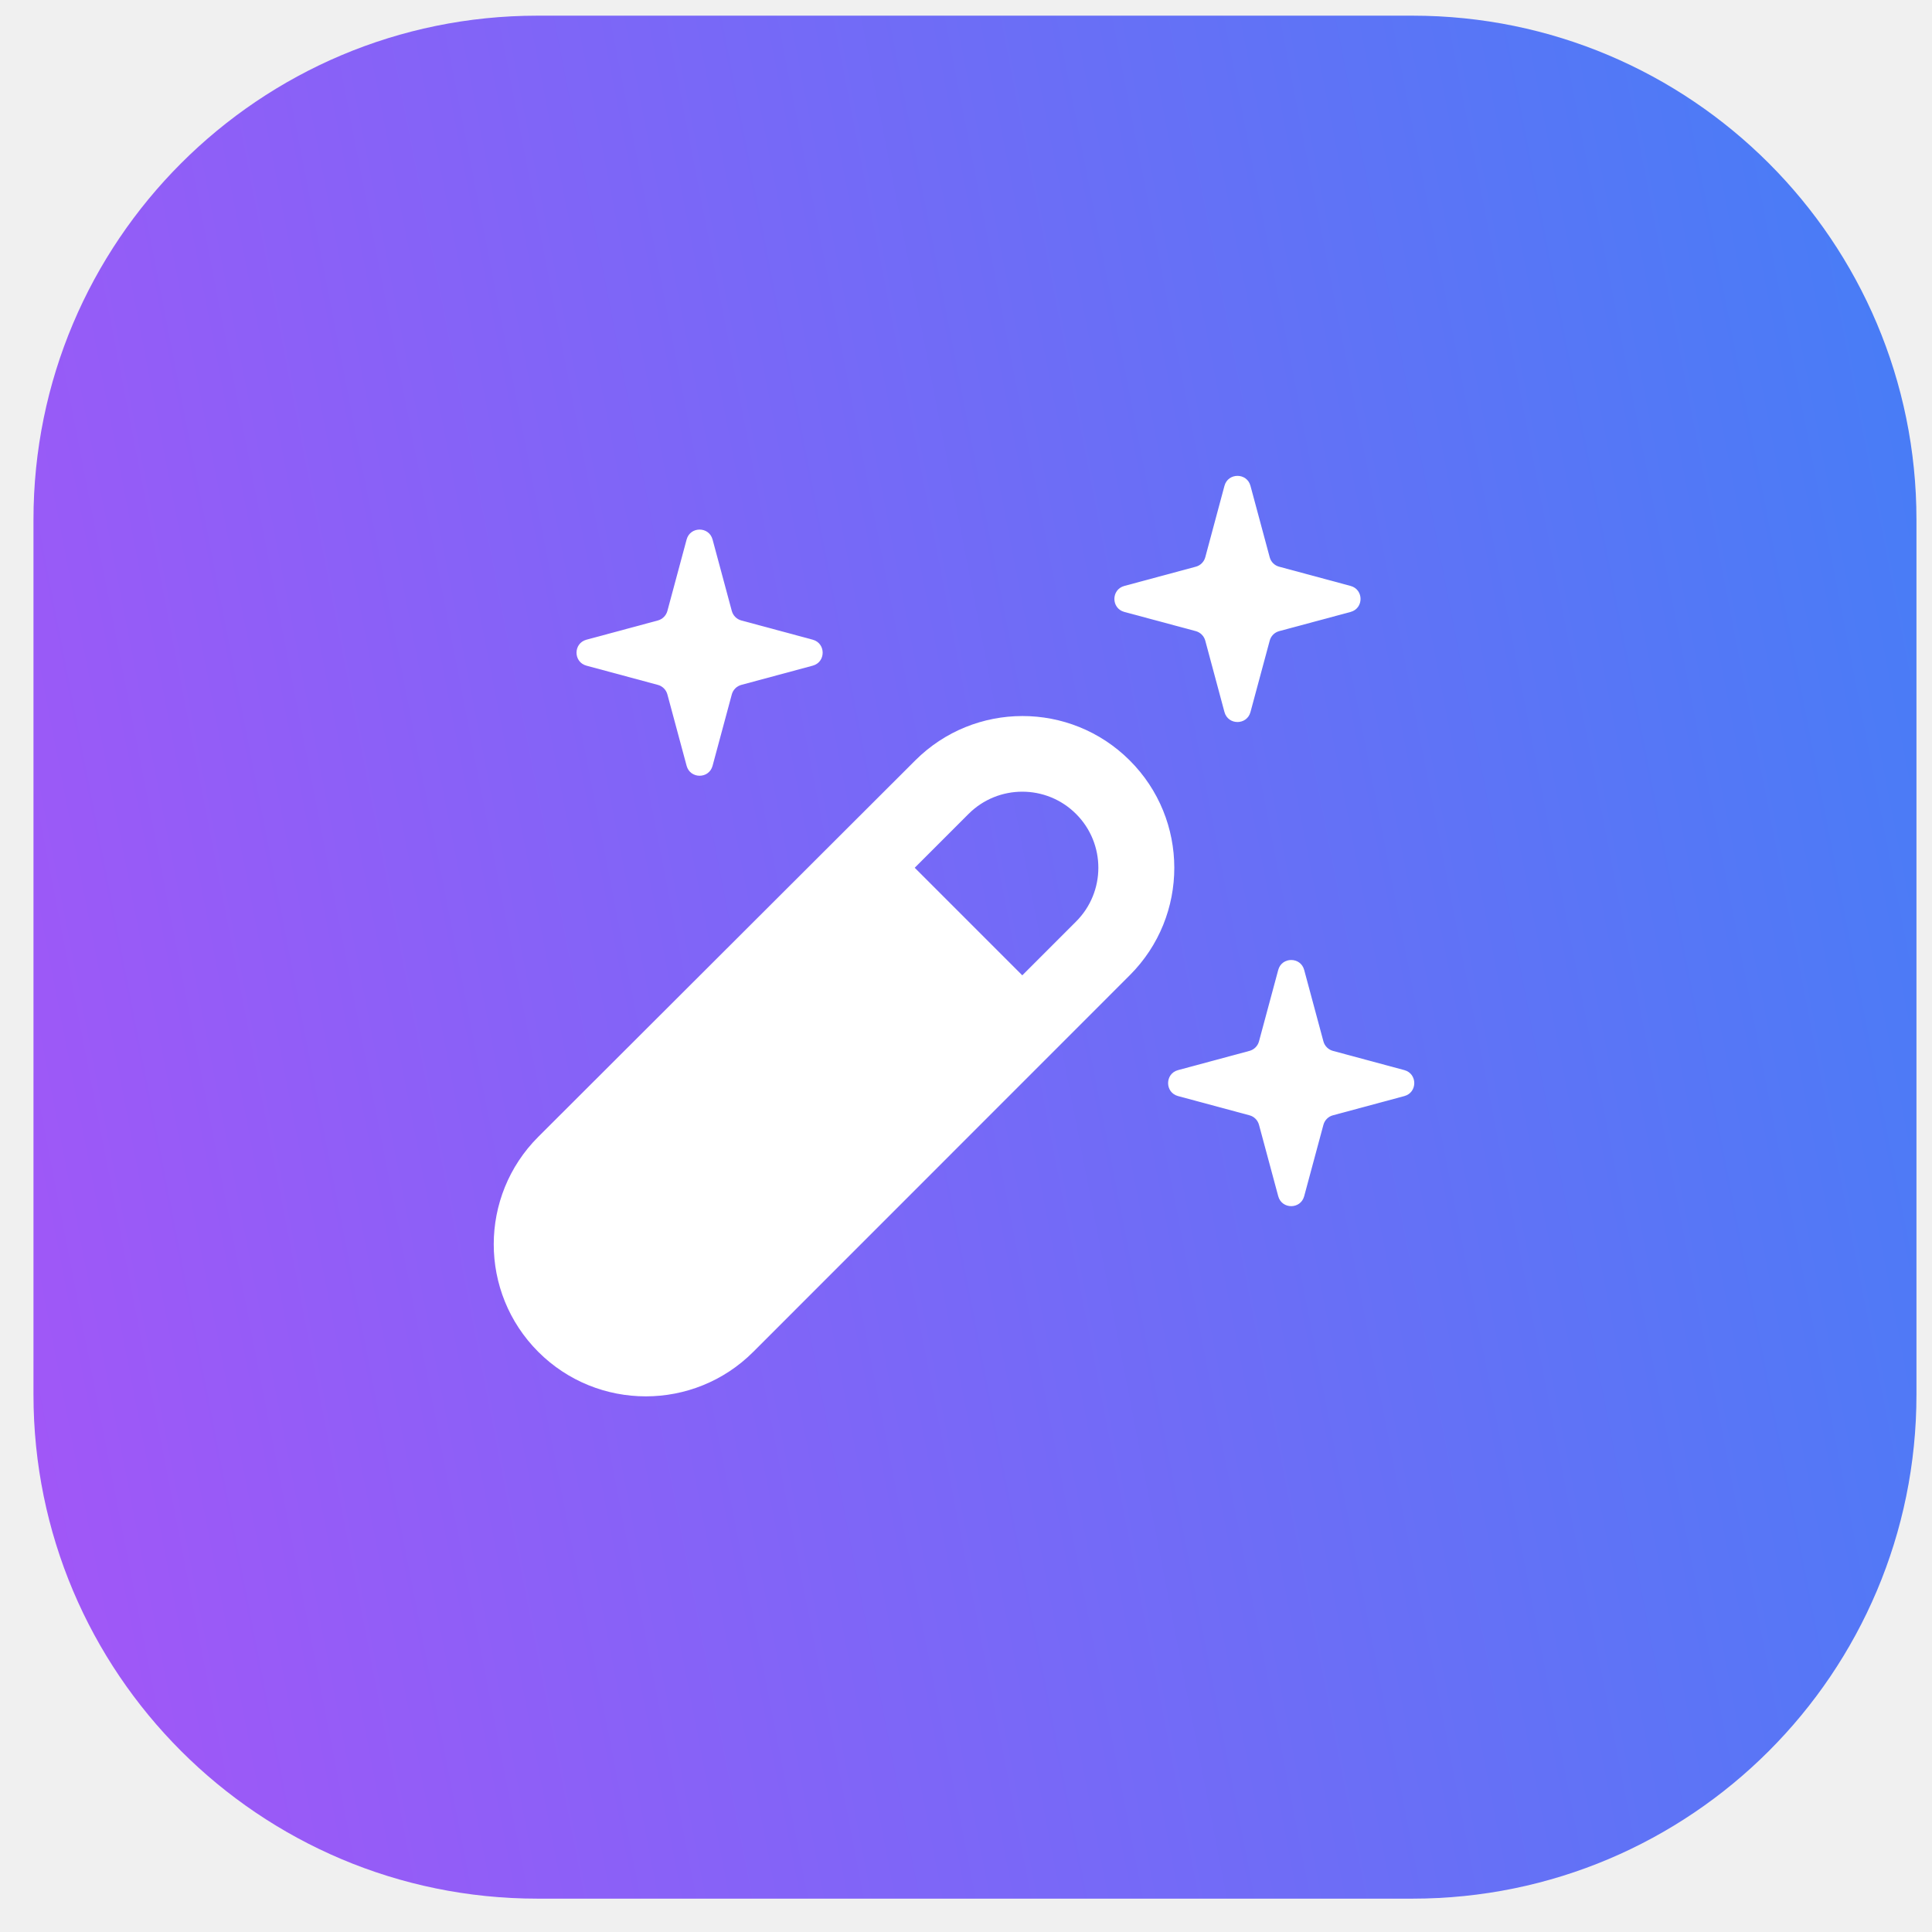
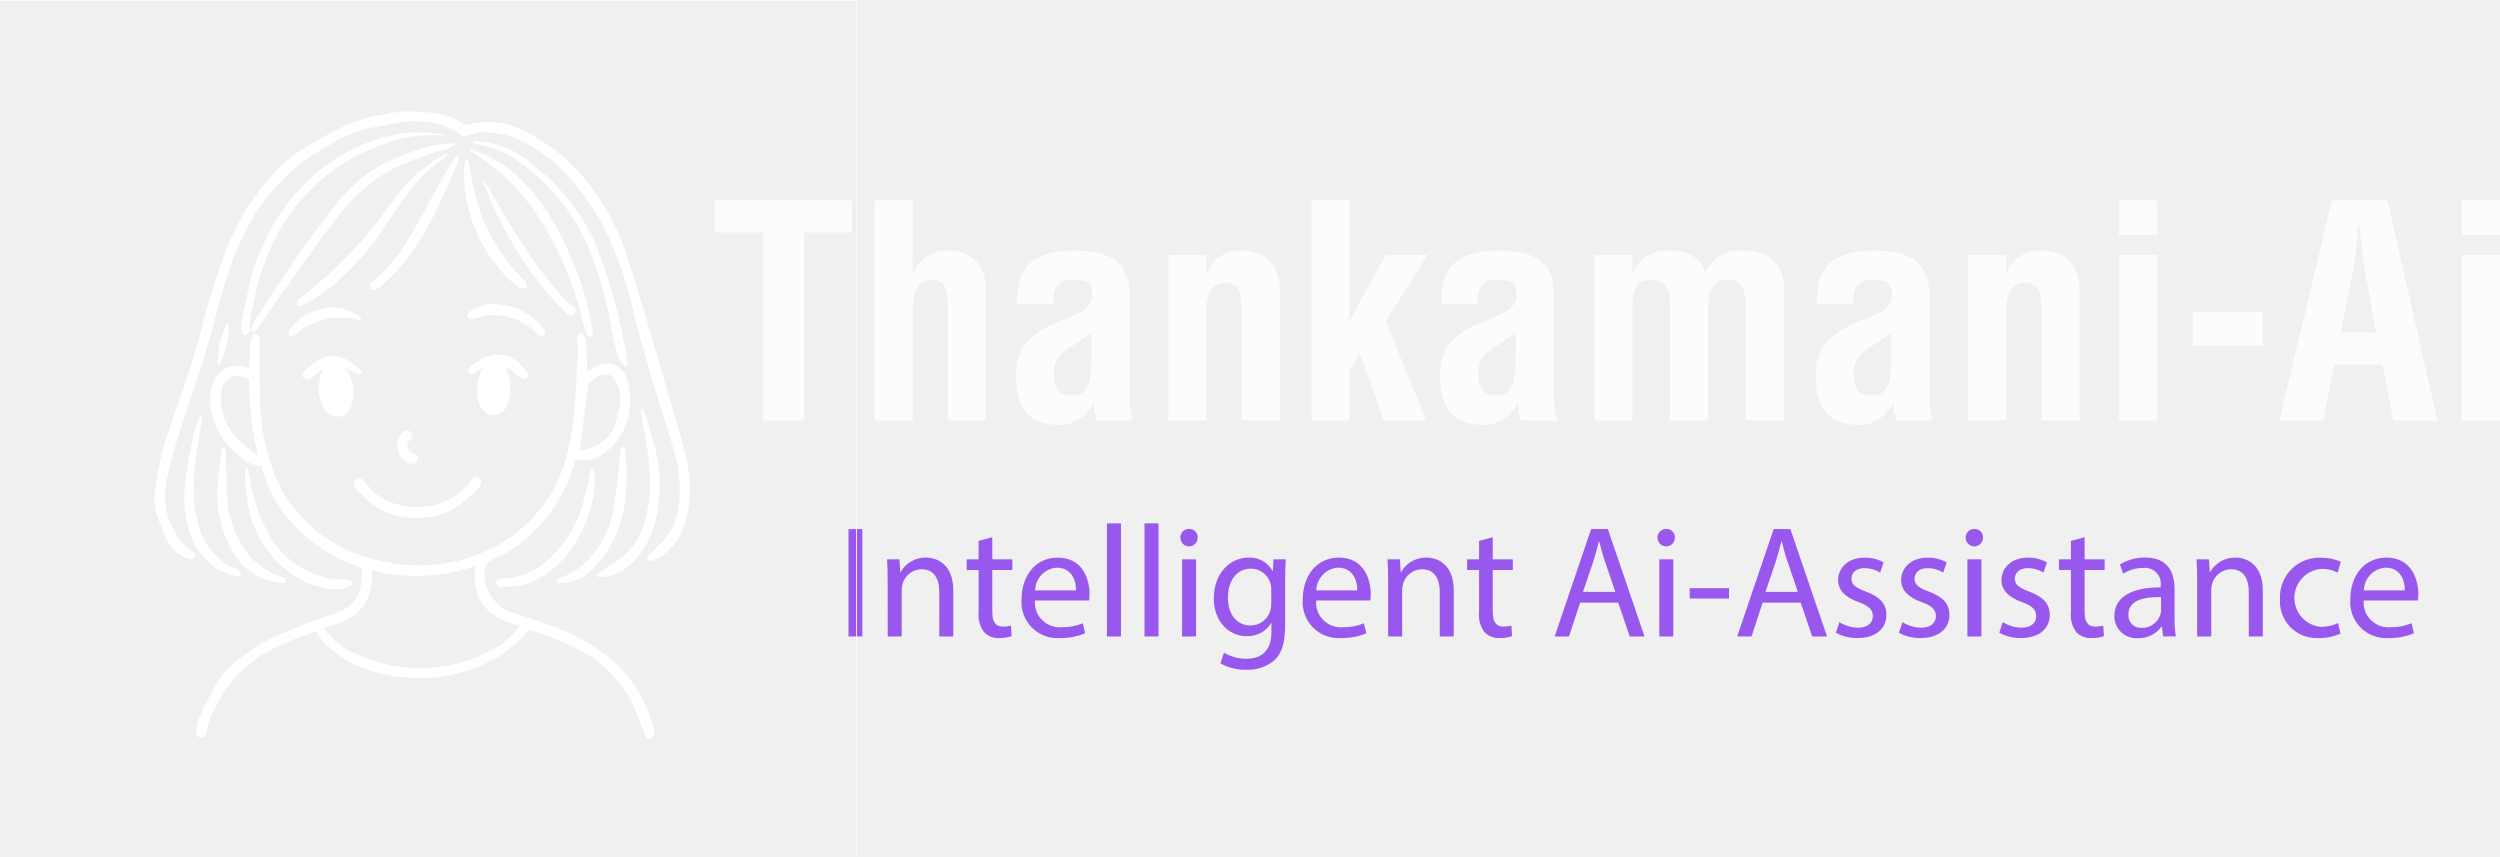
- <svg xmlns="http://www.w3.org/2000/svg" width="46" height="46" viewBox="0 0 46 46" fill="none">
-   <rect x="0.797" y="0.373" width="44.833" height="44.833" rx="12" fill="url(#paint0_linear_8908_4950)" />
-   <path fill-rule="evenodd" clip-rule="evenodd" d="M17.936 32.186L26.901 23.218C28.315 21.804 28.312 19.511 26.894 18.101C25.482 16.696 23.201 16.698 21.792 18.105L12.818 27.065C11.402 28.478 11.402 30.772 12.816 32.187C14.23 33.6 16.523 33.6 17.936 32.186ZM21.779 20.661L24.34 23.222L25.621 21.941C26.328 21.234 26.328 20.087 25.621 19.38C24.914 18.673 23.767 18.673 23.06 19.38L21.779 20.661Z" fill="white" />
-   <path d="M16.348 12.846C16.433 12.53 16.881 12.53 16.966 12.846L17.424 14.547C17.454 14.657 17.54 14.743 17.65 14.773L19.351 15.231C19.666 15.316 19.666 15.764 19.351 15.849L17.65 16.307C17.54 16.337 17.454 16.423 17.424 16.533L16.966 18.233C16.881 18.549 16.433 18.549 16.348 18.233L15.89 16.533C15.86 16.423 15.774 16.337 15.664 16.307L13.963 15.849C13.648 15.764 13.648 15.316 13.963 15.231L15.664 14.773C15.774 14.743 15.86 14.657 15.89 14.547L16.348 12.846Z" fill="white" />
-   <path d="M29.154 11.567C29.24 11.251 29.688 11.251 29.773 11.567L30.231 13.268C30.26 13.378 30.346 13.464 30.457 13.493L32.157 13.951C32.473 14.036 32.473 14.485 32.157 14.57L30.457 15.027C30.346 15.057 30.26 15.143 30.231 15.254L29.773 16.954C29.688 17.27 29.24 17.27 29.154 16.954L28.697 15.254C28.667 15.143 28.581 15.057 28.471 15.027L26.77 14.57C26.454 14.485 26.454 14.036 26.77 13.951L28.471 13.493C28.581 13.464 28.667 13.378 28.697 13.268L29.154 11.567Z" fill="white" />
-   <path d="M30.434 23.094C30.519 22.778 30.967 22.778 31.052 23.094L31.51 24.795C31.54 24.905 31.626 24.991 31.736 25.021L33.437 25.479C33.752 25.564 33.752 26.012 33.437 26.097L31.736 26.555C31.626 26.584 31.54 26.671 31.51 26.781L31.052 28.481C30.967 28.797 30.519 28.797 30.434 28.481L29.976 26.781C29.946 26.671 29.86 26.584 29.75 26.555L28.049 26.097C27.733 26.012 27.733 25.564 28.049 25.479L29.75 25.021C29.86 24.991 29.946 24.905 29.976 24.795L30.434 23.094Z" fill="white" />
-   <defs>
-     <linearGradient id="paint0_linear_8908_4950" x1="51.607" y1="16.812" x2="-2.192" y2="27.273" gradientUnits="userSpaceOnUse">
-       <stop stop-color="#4080F6" />
-       <stop offset="1" stop-color="#A356F7" />
-     </linearGradient>
-   </defs>
+ <svg xmlns="http://www.w3.org/2000/svg" id="Layer_1" data-name="Layer 1" viewBox="0 0 306.304 105">
+   <path d="M108.658,74.826V87.979h-1.7V74.826Z" transform="translate(-3 -10)" style="fill:#9958ed" />
+   <path d="M111.759,81.09c0-.975-.02-1.776-.078-2.556H113.2l.1,1.561h.039a3.475,3.475,0,0,1,3.123-1.776c1.308,0,3.337.781,3.337,4.02v5.64h-1.717V82.535c0-1.523-.566-2.791-2.186-2.791a2.44,2.44,0,0,0-2.3,1.756,2.475,2.475,0,0,0-.117.8v5.679h-1.717Z" transform="translate(-3 -10)" style="fill:#9958ed" />
+   <path d="M124.577,75.821v2.713h2.459v1.307h-2.459v5.094c0,1.171.332,1.835,1.288,1.835a3.785,3.785,0,0,0,1-.118l.078,1.288a4.19,4.19,0,0,1-1.522.235,2.382,2.382,0,0,1-1.854-.722,3.5,3.5,0,0,1-.664-2.459V79.841h-1.463V78.534H122.9V76.27Z" transform="translate(-3 -10)" style="fill:#9958ed" />
+   <path d="M129.805,83.569a3.027,3.027,0,0,0,3.24,3.279,6.215,6.215,0,0,0,2.615-.488l.293,1.229a7.655,7.655,0,0,1-3.142.586,4.387,4.387,0,0,1-4.645-4.762c0-2.85,1.678-5.094,4.43-5.094,3.084,0,3.9,2.713,3.9,4.45a6.614,6.614,0,0,1-.058.8Zm5.035-1.23c.02-1.092-.448-2.79-2.381-2.79a2.846,2.846,0,0,0-2.634,2.79Z" transform="translate(-3 -10)" style="fill:#9958ed" />
+   <path d="M138.623,74.123h1.717V87.979h-1.717Z" transform="translate(-3 -10)" style="fill:#9958ed" />
+   <path d="M143.227,74.123h1.717V87.979h-1.717Z" transform="translate(-3 -10)" style="fill:#9958ed" />
+   <path d="M149.744,75.879a1.064,1.064,0,0,1-2.128,0,1.046,1.046,0,0,1,1.073-1.073A1.02,1.02,0,0,1,149.744,75.879Zm-1.913,12.1V78.534h1.717v9.445Z" transform="translate(-3 -10)" style="fill:#9958ed" />
+   <path d="M160.534,78.534c-.039.683-.078,1.444-.078,2.595v5.484c0,2.167-.43,3.494-1.347,4.313a5.005,5.005,0,0,1-3.435,1.132,6.1,6.1,0,0,1-3.142-.78l.43-1.308a5.327,5.327,0,0,0,2.771.742c1.757,0,3.044-.918,3.044-3.3V86.36h-.038a3.374,3.374,0,0,1-3.006,1.58c-2.342,0-4.02-1.99-4.02-4.606,0-3.2,2.088-5.015,4.254-5.015a3.143,3.143,0,0,1,2.947,1.639h.039l.078-1.424Zm-1.776,3.727a2.51,2.51,0,0,0-2.5-2.595c-1.639,0-2.81,1.385-2.81,3.571,0,1.854.937,3.4,2.791,3.4a2.513,2.513,0,0,0,2.381-1.757,3,3,0,0,0,.136-.917Z" transform="translate(-3 -10)" style="fill:#9958ed" />
+   <path d="M164.257,83.569a3.027,3.027,0,0,0,3.24,3.279,6.211,6.211,0,0,0,2.615-.488l.293,1.229a7.651,7.651,0,0,1-3.142.586,4.387,4.387,0,0,1-4.645-4.762c0-2.85,1.678-5.094,4.43-5.094,3.084,0,3.9,2.713,3.9,4.45a6.412,6.412,0,0,1-.058.8Zm5.035-1.23c.02-1.092-.448-2.79-2.38-2.79a2.846,2.846,0,0,0-2.635,2.79Z" transform="translate(-3 -10)" style="fill:#9958ed" />
+   <path d="M173.075,81.09c0-.975-.019-1.776-.078-2.556h1.522l.1,1.561h.039a3.472,3.472,0,0,1,3.122-1.776c1.308,0,3.338.781,3.338,4.02v5.64H179.4V82.535c0-1.523-.566-2.791-2.186-2.791a2.439,2.439,0,0,0-2.3,1.756,2.474,2.474,0,0,0-.118.8v5.679h-1.717Z" transform="translate(-3 -10)" style="fill:#9958ed" />
+   <path d="M185.893,75.821v2.713h2.459v1.307h-2.459v5.094c0,1.171.332,1.835,1.288,1.835a3.8,3.8,0,0,0,1-.118l.078,1.288a4.2,4.2,0,0,1-1.523.235,2.382,2.382,0,0,1-1.854-.722,3.505,3.505,0,0,1-.663-2.459V79.841h-1.464V78.534h1.464V76.27Z" transform="translate(-3 -10)" style="fill:#9958ed" />
+   <path d="M196.6,83.842l-1.367,4.137h-1.756l4.469-13.153H200l4.488,13.153h-1.815l-1.405-4.137Zm4.313-1.327-1.289-3.786c-.292-.859-.487-1.64-.683-2.4h-.038c-.2.78-.41,1.58-.664,2.38l-1.288,3.806Z" transform="translate(-3 -10)" style="fill:#9958ed" />
+   <path d="M208.212,75.879a1.064,1.064,0,0,1-2.128,0,1.046,1.046,0,0,1,1.074-1.073A1.019,1.019,0,0,1,208.212,75.879Zm-1.913,12.1V78.534h1.718v9.445Z" transform="translate(-3 -10)" style="fill:#9958ed" />
+   <path d="M214.845,82.066v1.268h-4.82V82.066Z" transform="translate(-3 -10)" style="fill:#9958ed" />
+   <path d="M218.961,83.842,217.6,87.979h-1.757l4.47-13.153h2.049l4.489,13.153H225.03l-1.405-4.137Zm4.313-1.327-1.288-3.786c-.293-.859-.488-1.64-.683-2.4h-.039c-.2.78-.41,1.58-.663,2.38l-1.289,3.806Z" transform="translate(-3 -10)" style="fill:#9958ed" />
+   <path d="M228.364,86.223a4.5,4.5,0,0,0,2.263.683c1.249,0,1.835-.624,1.835-1.405,0-.82-.488-1.269-1.756-1.737-1.7-.6-2.5-1.542-2.5-2.674,0-1.522,1.229-2.771,3.259-2.771a4.706,4.706,0,0,1,2.322.586l-.429,1.249a3.669,3.669,0,0,0-1.932-.547c-1.015,0-1.581.585-1.581,1.288,0,.781.566,1.132,1.8,1.6,1.639.624,2.478,1.443,2.478,2.849,0,1.659-1.288,2.83-3.532,2.83a5.386,5.386,0,0,1-2.654-.644Z" transform="translate(-3 -10)" style="fill:#9958ed" />
+   <path d="M236.089,86.223a4.5,4.5,0,0,0,2.264.683c1.249,0,1.835-.624,1.835-1.405,0-.82-.488-1.269-1.757-1.737-1.7-.6-2.5-1.542-2.5-2.674,0-1.522,1.23-2.771,3.259-2.771a4.707,4.707,0,0,1,2.323.586l-.43,1.249a3.663,3.663,0,0,0-1.932-.547c-1.014,0-1.58.585-1.58,1.288,0,.781.566,1.132,1.795,1.6,1.639.624,2.479,1.443,2.479,2.849,0,1.659-1.288,2.83-3.533,2.83a5.392,5.392,0,0,1-2.654-.644Z" transform="translate(-3 -10)" style="fill:#9958ed" />
+   <path d="M245.962,75.879a1.064,1.064,0,0,1-2.128,0,1.046,1.046,0,0,1,1.074-1.073A1.019,1.019,0,0,1,245.962,75.879Zm-1.913,12.1V78.534h1.718v9.445Z" transform="translate(-3 -10)" style="fill:#9958ed" />
+   <path d="M248.38,86.223a4.5,4.5,0,0,0,2.264.683c1.249,0,1.835-.624,1.835-1.405,0-.82-.489-1.269-1.757-1.737-1.7-.6-2.5-1.542-2.5-2.674,0-1.522,1.229-2.771,3.259-2.771a4.706,4.706,0,0,1,2.322.586l-.429,1.249a3.669,3.669,0,0,0-1.932-.547c-1.015,0-1.581.585-1.581,1.288,0,.781.566,1.132,1.8,1.6,1.639.624,2.478,1.443,2.478,2.849,0,1.659-1.288,2.83-3.532,2.83a5.386,5.386,0,0,1-2.654-.644Z" transform="translate(-3 -10)" style="fill:#9958ed" />
+   <path d="M258.408,75.821v2.713h2.459v1.307h-2.459v5.094c0,1.171.332,1.835,1.288,1.835a3.794,3.794,0,0,0,1-.118l.078,1.288a4.194,4.194,0,0,1-1.522.235,2.379,2.379,0,0,1-1.854-.722,3.5,3.5,0,0,1-.664-2.459V79.841h-1.464V78.534h1.464V76.27Z" transform="translate(-3 -10)" style="fill:#9958ed" />
+   <path d="M268.027,87.979l-.136-1.19h-.058a3.518,3.518,0,0,1-2.889,1.405,2.69,2.69,0,0,1-2.888-2.713c0-2.283,2.029-3.532,5.679-3.512v-.2a1.948,1.948,0,0,0-2.147-2.186,4.709,4.709,0,0,0-2.459.7l-.39-1.132a5.865,5.865,0,0,1,3.1-.839c2.888,0,3.591,1.971,3.591,3.864v3.533a13.3,13.3,0,0,0,.156,2.263Zm-.253-4.82c-1.874-.039-4,.293-4,2.127a1.52,1.52,0,0,0,1.62,1.64,2.349,2.349,0,0,0,2.283-1.581,1.783,1.783,0,0,0,.1-.547Z" transform="translate(-3 -10)" style="fill:#9958ed" />
+   <path d="M272.2,81.09c0-.975-.02-1.776-.078-2.556h1.522l.1,1.561h.039a3.475,3.475,0,0,1,3.123-1.776c1.307,0,3.337.781,3.337,4.02v5.64h-1.717V82.535c0-1.523-.566-2.791-2.186-2.791a2.44,2.44,0,0,0-2.3,1.756,2.475,2.475,0,0,0-.117.8v5.679H272.2Z" transform="translate(-3 -10)" style="fill:#9958ed" />
+   <path d="M289.761,87.628a6.327,6.327,0,0,1-2.713.547,4.488,4.488,0,0,1-4.7-4.821,4.8,4.8,0,0,1,5.074-5.016,5.724,5.724,0,0,1,2.381.489l-.39,1.327a3.975,3.975,0,0,0-1.991-.449,3.561,3.561,0,0,0-.058,7.1,4.873,4.873,0,0,0,2.107-.469Z" transform="translate(-3 -10)" style="fill:#9958ed" />
+   <path d="M292.607,83.569a3.027,3.027,0,0,0,3.24,3.279,6.211,6.211,0,0,0,2.615-.488l.293,1.229a7.651,7.651,0,0,1-3.142.586,4.387,4.387,0,0,1-4.645-4.762c0-2.85,1.678-5.094,4.43-5.094,3.084,0,3.9,2.713,3.9,4.45a6.412,6.412,0,0,1-.058.8Zm5.036-1.23c.019-1.092-.449-2.79-2.381-2.79a2.846,2.846,0,0,0-2.635,2.79Z" transform="translate(-3 -10)" style="fill:#9958ed" />
+   <path d="M90.57,34.533h16.81v3.959h-5.867V61.529h-5.04V38.492h-5.9Z" transform="translate(-3 -10)" style="fill:#fcfcfc" />
+   <path d="M110.154,61.529v-27h4.679v8.782h.072a4.6,4.6,0,0,1,4.212-2.627c2.663,0,4.823,1.548,4.679,5.183V61.529h-4.679V47.635c0-1.98-.217-3.276-1.98-3.347s-2.376,1.583-2.3,3.743v13.5Z" transform="translate(-3 -10)" style="fill:#fcfcfc" />
+   <path d="M137.369,61.529a3.748,3.748,0,0,1-.288-2.088h-.072a6.058,6.058,0,0,1-1.872,1.944,4.168,4.168,0,0,1-2.232.684c-3.78,0-5.435-1.907-5.435-6.083,0-4.643,3.276-5.759,6.947-7.271,1.979-.828,2.7-1.728,2.3-3.383-.216-.9-.936-1.044-2.2-1.044-2.124,0-2.484,1.115-2.448,2.951h-4.463c-.036-3.851,1.224-6.551,7.091-6.551,6.371,0,6.767,3.348,6.695,6.011V58.686a10.837,10.837,0,0,0,.4,2.843Zm-.648-10.69c-1.152.791-2.556,1.583-3.78,2.591a3.122,3.122,0,0,0-.792,2.448c0,1.548.468,2.592,2.2,2.592,2.772,0,2.268-3.492,2.376-5.436Z" transform="translate(-3 -10)" style="fill:#fcfcfc" />
+   <path d="M150.833,43.315h.072a4.362,4.362,0,0,1,4.212-2.627c2.663,0,4.823,1.548,4.679,5.183V61.529h-4.679V48c0-1.98-.217-3.276-1.98-3.348s-2.376,1.584-2.3,3.744V61.529h-4.679v-20.3h4.679Z" transform="translate(-3 -10)" style="fill:#fcfcfc" />
+   <path d="M163.686,61.529v-27h4.679v12.2c0,.864-.036,1.692-.072,2.556h.072l4.427-8.063H177.9L172.792,49.4l4.968,12.13h-5.219l-2.916-8.279-1.26,2.088v6.191Z" transform="translate(-3 -10)" style="fill:#fcfcfc" />
+   <path d="M189.352,61.529a3.757,3.757,0,0,1-.288-2.088h-.072a6.058,6.058,0,0,1-1.872,1.944,4.162,4.162,0,0,1-2.231.684c-3.78,0-5.436-1.907-5.436-6.083,0-4.643,3.276-5.759,6.947-7.271,1.98-.828,2.7-1.728,2.3-3.383-.216-.9-.936-1.044-2.2-1.044-2.123,0-2.484,1.115-2.447,2.951H179.6c-.036-3.851,1.224-6.551,7.091-6.551,6.372,0,6.768,3.348,6.7,6.011V58.686a10.837,10.837,0,0,0,.4,2.843Zm-.648-10.69c-1.152.791-2.556,1.583-3.78,2.591a3.125,3.125,0,0,0-.791,2.448c0,1.548.468,2.592,2.195,2.592,2.772,0,2.268-3.492,2.376-5.436Z" transform="translate(-3 -10)" style="fill:#fcfcfc" />
+   <path d="M203,43.315h.071a4.62,4.62,0,0,1,4.464-2.627c1.728-.036,4.031.72,4.32,2.627h.071a4.724,4.724,0,0,1,4.68-2.627c3.456,0,4.967,2.16,4.967,4.319V61.529h-4.679V47.815c0-1.836-.18-3.635-2.232-3.527-2.015.108-2.376,1.511-2.376,3.887V61.529H207.6V47.563c0-1.8-.144-3.312-2.3-3.275-2.2.035-2.3,1.655-2.3,3.887V61.529h-4.68v-20.3H203Z" transform="translate(-3 -10)" style="fill:#fcfcfc" />
+   <path d="M235.36,61.529a3.757,3.757,0,0,1-.288-2.088H235a6.058,6.058,0,0,1-1.872,1.944,4.168,4.168,0,0,1-2.232.684c-3.779,0-5.435-1.907-5.435-6.083,0-4.643,3.276-5.759,6.947-7.271,1.98-.828,2.7-1.728,2.3-3.383-.216-.9-.936-1.044-2.2-1.044-2.123,0-2.484,1.115-2.448,2.951h-4.463c-.036-3.851,1.224-6.551,7.091-6.551,6.371,0,6.767,3.348,6.695,6.011V58.686a10.837,10.837,0,0,0,.4,2.843Zm-.648-10.69c-1.152.791-2.556,1.583-3.78,2.591a3.125,3.125,0,0,0-.791,2.448c0,1.548.467,2.592,2.2,2.592,2.772,0,2.268-3.492,2.376-5.436Z" transform="translate(-3 -10)" style="fill:#fcfcfc" />
+   <path d="M248.824,43.315h.072a4.362,4.362,0,0,1,4.212-2.627c2.663,0,4.823,1.548,4.679,5.183V61.529h-4.679V48c0-1.98-.216-3.276-1.98-3.348s-2.376,1.584-2.3,3.744V61.529h-4.679v-20.3h4.679Z" transform="translate(-3 -10)" style="fill:#fcfcfc" />
+   <path d="M262.613,38.78V34.533h4.679V38.78Zm0,22.749v-20.3h4.679v20.3Z" transform="translate(-3 -10)" style="fill:#fcfcfc" />
+   <path d="M271.686,52.351v-4.14h8.566v4.14Z" transform="translate(-3 -10)" style="fill:#fcfcfc" />
+   <path d="M282.269,61.529l6.443-27h6.8l6.119,27h-5.4L294.9,54.69H289l-1.332,6.839Zm7.523-10.8h4.32l-1.368-7.667c-.252-1.259-.36-2.483-.5-3.743-.036-.612-.108-1.224-.18-1.8h-.072c-.072.575-.144,1.187-.18,1.8-.144,1.26-.252,2.484-.5,3.743Z" transform="translate(-3 -10)" style="fill:#fcfcfc" />
+   <path d="M304.625,38.78V34.533H309.3V38.78Zm0,22.749v-20.3H309.3v20.3Z" transform="translate(-3 -10)" style="fill:#fcfcfc" />
+   <path d="M107.9,115q0-31.266,0-62.531V10.107H3.512c-.171,0-.341,0-.512,0,.017-.034.032-.1.051-.1.136-.008.273,0,.41,0H108V10.8q0,51.872,0,103.744A2.232,2.232,0,0,1,107.9,115Z" transform="translate(-3 -10)" style="fill:#fff" />
+   <path d="M35.016,67.1a3.86,3.86,0,0,1-2.419-.992,9.019,9.019,0,0,1-3.416-4.694,6.414,6.414,0,0,1-.026-4.611,3.186,3.186,0,0,1,3.976-1.834c.11.035.219.072.391.129.052-1.017.137-1.992.136-2.967A1.694,1.694,0,0,1,34.1,51c.069-.084.3-.158.349-.114.152.13.349.317.356.488.031.783,0,1.568,0,2.353,0,1.427,0,2.854.029,4.281a28.053,28.053,0,0,0,.147,2.872A25.391,25.391,0,0,0,37,69.034a17.719,17.719,0,0,0,11.551,9.432,21.693,21.693,0,0,0,7.257.767,19.557,19.557,0,0,0,8.233-2.473,16.848,16.848,0,0,0,5.679-5.124,17.553,17.553,0,0,0,2.852-6.366,31.823,31.823,0,0,0,.782-4.6c.221-2.457.3-4.926.423-7.39.027-.54-.04-1.083-.063-1.624,0-.1-.038-.225,0-.3.132-.239.3-.462.447-.691.179.2.482.38.515.6.131.869.193,1.749.248,2.628.033.526.006,1.057.006,1.615a10.962,10.962,0,0,1,1.322-.779A2.66,2.66,0,0,1,79.734,56.2a9.189,9.189,0,0,1,.167,5.1A7.5,7.5,0,0,1,76.622,65.8a3.492,3.492,0,0,1-2.67.554c-.3-.049-.4-.013-.5.294a22.779,22.779,0,0,1-2.667,5.644,20.7,20.7,0,0,1-1.972,2.461,17.665,17.665,0,0,1-5.772,3.974.864.864,0,0,0-.462.564c-.9,2.134.962,5.139,3.093,5.755,1.591.46,3.169.982,4.718,1.566A24.172,24.172,0,0,1,77.929,90.8,16.362,16.362,0,0,1,82.59,97.67c.21.57.393,1.149.575,1.729a.76.76,0,0,1,.042.449c-.092.245-.2.584-.394.669-.325.142-.615-.068-.753-.42-.364-.93-.755-1.852-1.089-2.793a14.44,14.44,0,0,0-2.152-3.677,13.424,13.424,0,0,0-4.382-3.749c-1.487-.823-3.095-1.431-4.663-2.1a13.242,13.242,0,0,0-1.684-.548.52.52,0,0,0-.447.114,14.5,14.5,0,0,1-4.215,3.481,20.722,20.722,0,0,1-5.347,1.908,15.8,15.8,0,0,1-4.289.337,19.794,19.794,0,0,1-6.184-1.16,12.529,12.529,0,0,1-5.341-3.684,6.992,6.992,0,0,1-.525-.893c-1.217.458-2.489.863-3.7,1.408a17.638,17.638,0,0,0-6.1,4.067,20.608,20.608,0,0,0-2.1,2.977,10.289,10.289,0,0,0-1.49,3.763,1.961,1.961,0,0,1-.157.431.569.569,0,0,1-.782.357A.825.825,0,0,1,27,99.684a7.6,7.6,0,0,1,.517-2.045c.633-1.369,1.325-2.718,2.085-4.021a11.072,11.072,0,0,1,3-3.1,21.47,21.47,0,0,1,3.433-2.239c1.688-.83,3.467-1.48,5.224-2.162,1.167-.454,2.391-.767,3.541-1.257A4.041,4.041,0,0,0,47.239,81.6a10.048,10.048,0,0,0,.087-1.727.557.557,0,0,0-.3-.418,18.184,18.184,0,0,1-5.945-3.214,18.93,18.93,0,0,1-3.346-3.411A17.469,17.469,0,0,1,35.016,67.1Zm13.507,12.78a6.319,6.319,0,0,1-.739,3.958A5.458,5.458,0,0,1,44.8,86.228c-.669.267-1.358.483-2.052.727a1.3,1.3,0,0,0,.1.232,9.639,9.639,0,0,0,3.111,2.634,19.043,19.043,0,0,0,10.815,1.906,16.358,16.358,0,0,0,6.084-1.9,9.018,9.018,0,0,0,3.791-3.174c-3.851-.912-5.971-3.126-5.429-7.306A21.934,21.934,0,0,1,48.523,79.883ZM74.024,65.2a1,1,0,0,1,.252-.052,4.9,4.9,0,0,0,3.367-1.852,2.555,2.555,0,0,0,.591-1,17.794,17.794,0,0,0,.688-2.64,4.282,4.282,0,0,0-.71-3.333,1.07,1.07,0,0,0-.654-.41,1.987,1.987,0,0,0-1.688.5,6.273,6.273,0,0,1-.793.59Zm-39.408.659a39.713,39.713,0,0,1-1.1-9.458A5.353,5.353,0,0,0,32,56.043a2.059,2.059,0,0,0-1.853,1.864,7.963,7.963,0,0,0,0,1.933C30.519,62.649,32.5,64.3,34.616,65.855Z" transform="translate(-3 -10)" style="fill:#fff" />
+   <path d="M87.508,69.831a12.078,12.078,0,0,1-.923,5.175,7.069,7.069,0,0,1-3.5,3.68.209.209,0,0,1-.095.033c-.269-.018-.537-.041-.805-.063a2.738,2.738,0,0,1,.35-.684c.688-.726,1.464-1.374,2.1-2.14a8.014,8.014,0,0,0,1.555-4.08,16.9,16.9,0,0,0-.874-7.435c-.95-3.157-1.984-6.29-2.9-9.456q-1.2-4.114-2.207-8.283a37.738,37.738,0,0,0-2.322-6.736,29.148,29.148,0,0,0-4.413-7.276,20.174,20.174,0,0,0-6.095-5.061,10.77,10.77,0,0,0-5.306-1.3,5.53,5.53,0,0,0-1.62.373,1.04,1.04,0,0,1-1.082-.1,7.468,7.468,0,0,0-2.98-1.351,12.113,12.113,0,0,0-4.582-.095c-1.235.258-2.482.453-3.72.7a16.282,16.282,0,0,0-4.638,1.991,23.924,23.924,0,0,0-9.77,9.5,34.914,34.914,0,0,0-3.136,7.558c-.855,2.923-1.615,5.874-2.459,8.8-.4,1.381-.9,2.731-1.349,4.1-.779,2.38-1.571,4.755-2.318,7.144a29.9,29.9,0,0,0-.819,3.2,11.835,11.835,0,0,0-.375,3.1,8.7,8.7,0,0,0,2.467,5.762,3.859,3.859,0,0,0,.784.606c.374.212.579.516.329.859-.11.15-.56.177-.792.091a4.455,4.455,0,0,1-2.488-2.161,21.949,21.949,0,0,1-1.406-3.5,6.032,6.032,0,0,1-.148-2.248,27.968,27.968,0,0,1,.584-3.859c.372-1.569.864-3.112,1.369-4.645.715-2.171,1.534-4.308,2.228-6.486.668-2.1,1.29-4.215,1.83-6.35A85.044,85.044,0,0,1,31.068,39.7a28.909,28.909,0,0,1,4.571-7.451,18.982,18.982,0,0,1,5.085-4.369c1.315-.8,2.677-1.543,4.055-2.238a18.754,18.754,0,0,1,5.215-1.614,17.943,17.943,0,0,1,2.642-.378,26.109,26.109,0,0,1,3.305.171,9.056,9.056,0,0,1,3.968,1.431.5.5,0,0,0,.367.049,9.352,9.352,0,0,1,7.182.869,22.836,22.836,0,0,1,8.889,8.061,27.087,27.087,0,0,1,3.292,6.584c.959,2.89,1.827,5.81,2.7,8.728.941,3.162,1.834,6.337,2.754,9.5.5,1.722,1.066,3.427,1.5,5.165A18.969,18.969,0,0,1,87.508,69.831Z" transform="translate(-3 -10)" style="fill:#fff" />
+   <path d="M33.693,50.433a14.343,14.343,0,0,1,.762-1.524c1.708-2.617,3.385-5.257,5.183-7.811,1.661-2.359,3.381-4.688,5.223-6.908a17.461,17.461,0,0,1,6.625-4.812,30.728,30.728,0,0,1,3.776-1.359,23.346,23.346,0,0,1,2.953-.489,1.588,1.588,0,0,1,.435.06l.061.175a5.366,5.366,0,0,1-.876.455,41.4,41.4,0,0,0-6.7,2.466,17.384,17.384,0,0,0-2.865,1.9,19.968,19.968,0,0,0-2.69,2.5c-1.155,1.331-2.208,2.754-3.25,4.178-1.555,2.125-3.064,4.283-4.59,6.429q-1.312,1.845-2.616,3.7c-.156.221-.3.449-.441.682-.317.539-.467.6-.99.361Z" transform="translate(-3 -10)" style="fill:#fff" />
+   <path d="M33.692,50.432a3.2,3.2,0,0,1-.308.384c-.113.106-.265.255-.387.244a.485.485,0,0,1-.34-.3,2.731,2.731,0,0,1-.091-1.053c.419-2.118.808-4.247,1.352-6.333a25.55,25.55,0,0,1,1.353-3.394,20.88,20.88,0,0,1,3.1-5.229A22.957,22.957,0,0,1,45.749,28.5a20.344,20.344,0,0,1,6.087-2.079,14.751,14.751,0,0,1,5.847.171,7.762,7.762,0,0,1-.778,0,16.019,16.019,0,0,0-6.957,1.1,22.875,22.875,0,0,0-7.6,4.344,23.513,23.513,0,0,0-5.2,6.361,27.864,27.864,0,0,0-3.015,8.486c-.166.908-.408,1.8-.566,2.712a2.709,2.709,0,0,0,.125.842Z" transform="translate(-3 -10)" style="fill:#fff" />
+   <path d="M79.627,54.93A3.5,3.5,0,0,1,78.5,52.976c-.319-1.32-.553-2.66-.823-3.991A42.916,42.916,0,0,0,75.2,40.546a24.573,24.573,0,0,0-9.454-11.28,12.272,12.272,0,0,0-4-1.537c-.242-.054-.478-.138-.715-.213-.022-.007-.031-.055-.13-.239a19.475,19.475,0,0,1,2.158.21,11.949,11.949,0,0,1,5.253,2.7c.765.646,1.568,1.257,2.274,1.963a25.551,25.551,0,0,1,5.162,7.258,55.586,55.586,0,0,1,2.341,6.808,53.358,53.358,0,0,1,1.688,7.735,5.93,5.93,0,0,1,.007.943Z" transform="translate(-3 -10)" style="fill:#fff" />
+   <path d="M45.292,55.037a5.185,5.185,0,0,1,.807,4.55,1.815,1.815,0,0,1-1.666,1.473A2,2,0,0,1,42.6,59.836a5,5,0,0,1,.064-4.723c-.393.289-.79.573-1.178.868-.19.144-.341.375-.551.444a.88.88,0,0,1-.65-.081.453.453,0,0,1-.106-.74,11,11,0,0,1,1.4-1.258,3.749,3.749,0,0,1,3.879-.3,8.412,8.412,0,0,1,1.76,1.353.393.393,0,0,1,.1.357.368.368,0,0,1-.337.123,5.437,5.437,0,0,1-.829-.354C45.862,55.377,45.58,55.2,45.292,55.037Z" transform="translate(-3 -10)" style="fill:#fff" />
+   <path d="M64.832,54.916a5.106,5.106,0,0,1,.329,4.6,1.768,1.768,0,0,1-2.677,1.039,2.507,2.507,0,0,1-.907-1.6,5.2,5.2,0,0,1,.667-3.92q-.394.236-.79.47c-.328.193-.717.529-1.018.1-.282-.4.2-.656.442-.849a8.908,8.908,0,0,1,1.538-.977,3.765,3.765,0,0,1,4.369.9c.267.261.5.556.746.839a.555.555,0,0,1-.06.856.787.787,0,0,1-.7-.1c-.4-.28-.728-.666-1.12-.961A4.754,4.754,0,0,0,64.832,54.916Z" transform="translate(-3 -10)" style="fill:#fff" />
+   <path d="M60.632,28.238a16.4,16.4,0,0,1,6.243,3.8A26.174,26.174,0,0,1,71.1,37.687c.767,1.369,1.417,2.809,2.045,4.25a34.574,34.574,0,0,1,2.463,8.673c.049.321.037.632-.286.7-.132.028-.422-.259-.5-.456a12.35,12.35,0,0,1-.464-1.65,40.223,40.223,0,0,0-3.535-9.443,29.7,29.7,0,0,0-4.446-6.544,21.95,21.95,0,0,0-5.234-4.35,5.846,5.846,0,0,1-.632-.5Z" transform="translate(-3 -10)" style="fill:#fff" />
+   <path d="M57.835,28.971a12.622,12.622,0,0,1-1.044.827,15.714,15.714,0,0,0-3.965,4.077c-1.3,1.741-2.464,3.582-3.716,5.359a30.838,30.838,0,0,1-4.317,4.821,20.868,20.868,0,0,1-4.839,3.426c-.153.076-.392-.02-.592-.036.03-.227-.026-.547.1-.665.5-.453,1.071-.823,1.587-1.258.872-.734,1.761-1.454,2.574-2.25,1.385-1.356,2.793-2.7,4.053-4.171,1.412-1.648,2.7-3.405,3.988-5.155A16.69,16.69,0,0,1,57.4,28.978a2.744,2.744,0,0,1,.36-.128Z" transform="translate(-3 -10)" style="fill:#fff" />
+   <path d="M76.06,80.4c.671-.446,1.321-.926,2.016-1.332a8.174,8.174,0,0,0,3.5-3.95,17.1,17.1,0,0,0,.916-8.431c-.169-1.952-.6-3.88-.913-5.82-.034-.216-.038-.437-.056-.656l.2-.065a6.329,6.329,0,0,1,.4.856c.39,1.277.76,2.56,1.128,3.843a17.334,17.334,0,0,1,.477,6.364,11.941,11.941,0,0,1-2.879,7.368,6.348,6.348,0,0,1-3.785,2.112,5.023,5.023,0,0,1-.938-.039Z" transform="translate(-3 -10)" style="fill:#fff" />
+   <path d="M33.318,67.217c.122.582.248,1.163.363,1.745a20.575,20.575,0,0,0,2.5,6.928,10.858,10.858,0,0,0,7.3,4.988,21.889,21.889,0,0,0,2.186.211c.161.019.4.123.44.245a.5.5,0,0,1-.173.466,3.848,3.848,0,0,1-1.328.4,9.712,9.712,0,0,1-5.961-1.943,13.191,13.191,0,0,1-5.3-8.533,31.579,31.579,0,0,1-.34-4,2.033,2.033,0,0,1,.086-.5Z" transform="translate(-3 -10)" style="fill:#fff" />
+   <path d="M27.8,60.9q-.165,1.115-.331,2.229c-.2,1.32-.446,2.635-.587,3.961a24.86,24.86,0,0,0-.107,3.052,13.733,13.733,0,0,0,.906,5.264,7.764,7.764,0,0,0,4.34,4.348c.078.031.182.045.226.1.131.173.238.365.354.549-.178.09-.393.3-.528.251a10.832,10.832,0,0,1-2.49-.933,8.662,8.662,0,0,1-3.608-5.409,14.579,14.579,0,0,1-.285-5.257,55.683,55.683,0,0,1,1.1-6.05,16.266,16.266,0,0,1,.781-2.177Z" transform="translate(-3 -10)" style="fill:#fff" />
+   <path d="M54.133,73.524a9.327,9.327,0,0,1-5.494-1.734,21.343,21.343,0,0,1-2-1.921.852.852,0,0,1-.268-.628,1.044,1.044,0,0,1,.483-.686c.166-.066.518.16.7.343.461.466.821,1.04,1.313,1.465a8.081,8.081,0,0,0,5.389,1.749,8.3,8.3,0,0,0,5.936-2.5,2.543,2.543,0,0,0,.49-.7c.26-.5.542-.639.908-.417a.7.7,0,0,1,.194,1.087,20.356,20.356,0,0,1-2.256,2.123,8.145,8.145,0,0,1-3.778,1.632C55.154,73.423,54.558,73.476,54.133,73.524Z" transform="translate(-3 -10)" style="fill:#fff" />
+   <path d="M38.041,81.424a6.738,6.738,0,0,1-3.965-1.149c-2.217-1.407-3.261-3.6-3.953-6.007a14.845,14.845,0,0,1-.464-5.041c.086-1.376.325-2.744.518-4.113.022-.154.186-.287.284-.43.072.148.2.294.206.444.051,1.72.036,3.443.13,5.16a12.619,12.619,0,0,0,2.619,7.65,9.744,9.744,0,0,0,3.858,2.678C37.6,80.752,38.136,80.747,38.041,81.424Z" transform="translate(-3 -10)" style="fill:#fff" />
+   <path d="M75.925,68.649a15.044,15.044,0,0,1-1.364,5.826,13.49,13.49,0,0,1-3.425,4.877,9.532,9.532,0,0,1-4.611,2.426,14.286,14.286,0,0,1-2.125.109.554.554,0,0,1-.382-.109.906.906,0,0,1-.258-.489c-.01-.1.174-.279.3-.307a6.431,6.431,0,0,1,1.153-.163,7.96,7.96,0,0,0,4.681-2.009A14.564,14.564,0,0,0,74.6,71.022c.306-1.087.5-2.205.763-3.307a1.451,1.451,0,0,1,.2-.352c.09.119.233.228.258.359C75.888,68.071,75.9,68.429,75.925,68.649Z" transform="translate(-3 -10)" style="fill:#fff" />
+   <path d="M59.292,29.18c-.122.374-.212.761-.37,1.119-.8,1.817-1.579,3.645-2.441,5.432a33.65,33.65,0,0,1-4.337,6.877c-.753.911-1.663,1.693-2.5,2.531a.841.841,0,0,1-.166.107c-.561.34-.929.359-1.119.009-.262-.483.152-.7.443-.938a19.169,19.169,0,0,0,4.147-4.857c1.023-1.7,1.943-3.461,2.913-5.192.828-1.478,1.649-2.959,2.5-4.421a4.932,4.932,0,0,1,.729-.792Z" transform="translate(-3 -10)" style="fill:#fff" />
+   <path d="M71.189,81.376c-.041-.492.287-.541.571-.644a8.348,8.348,0,0,0,3.547-2.387,12.449,12.449,0,0,0,2.87-5.931c.244-1.333.367-2.689.521-4.037.127-1.11.213-2.224.338-3.334.015-.136.166-.256.253-.384.094.139.258.272.272.419a25.89,25.89,0,0,1-.046,6.709,13.77,13.77,0,0,1-4.094,8.106A5.128,5.128,0,0,1,71.189,81.376Z" transform="translate(-3 -10)" style="fill:#fff" />
+   <path d="M60.306,29.57c.1.4.212.793.294,1.2a34.741,34.741,0,0,0,1.272,5.362,22.077,22.077,0,0,0,3.047,5.565,15.614,15.614,0,0,0,2.465,2.772c.166.137.121.531.173.807-.263.015-.59.139-.777.027A9.942,9.942,0,0,1,64,42.7a17.46,17.46,0,0,1-2.6-4.218,18.522,18.522,0,0,1-1.577-7.592,11.417,11.417,0,0,1,.215-1.314Z" transform="translate(-3 -10)" style="fill:#fff" />
+   <path d="M62.429,32.267c.344.595.692,1.187,1.031,1.785a89.057,89.057,0,0,0,4.865,7.769A36.4,36.4,0,0,0,72.134,46.6a8.061,8.061,0,0,0,.977.806c.413.3.537.657.3.987s-.625.342-1.01-.013a33.1,33.1,0,0,1-3.867-4.4,47.616,47.616,0,0,1-4.713-7.864c-.565-1.152-1.005-2.365-1.5-3.552a.969.969,0,0,1-.036-.231Z" transform="translate(-3 -10)" style="fill:#fff" />
+   <path d="M69.848,50.85c-.1.121-.185.306-.326.369a.718.718,0,0,1-.455-.066c-.084-.03-.144-.132-.212-.2a7.5,7.5,0,0,0-5.468-2.363,12.806,12.806,0,0,0-2.27.415c-.269.043-.717.062-.8-.079-.2-.317.024-.622.34-.843a4.966,4.966,0,0,1,3.743-.744A8.226,8.226,0,0,1,68.662,49.2a8.6,8.6,0,0,1,1.03,1.253A1.765,1.765,0,0,1,69.848,50.85Z" transform="translate(-3 -10)" style="fill:#fff" />
+   <path d="M47.16,49.249c-.159-.03-.32-.051-.477-.09A8.712,8.712,0,0,0,40.22,50.17c-.409.222-.722.614-1.114.877a3.047,3.047,0,0,1-.742.262c.025-.281-.05-.632.09-.831a6.107,6.107,0,0,1,2.159-1.969,6.825,6.825,0,0,1,4.218-.772,8.077,8.077,0,0,1,2.192.981c.116.058.156.269.232.409Z" transform="translate(-3 -10)" style="fill:#fff" />
+   <path d="M51.671,64.472a1.651,1.651,0,0,1,.722-1.531c.265-.2.588-.345.862-.022a.692.692,0,0,1-.013.97.941.941,0,0,0,.4,1.652c.318.137.627.342.5.76-.166.549-.452.638-.994.485A2.342,2.342,0,0,1,51.671,64.472Z" transform="translate(-3 -10)" style="fill:#fff" />
+   <path d="M30.99,49.433c.267,1.428-.6,4.954-1.288,5.315C29.412,53.739,30.29,50.023,30.99,49.433Z" transform="translate(-3 -10)" style="fill:#fff" />
</svg>
